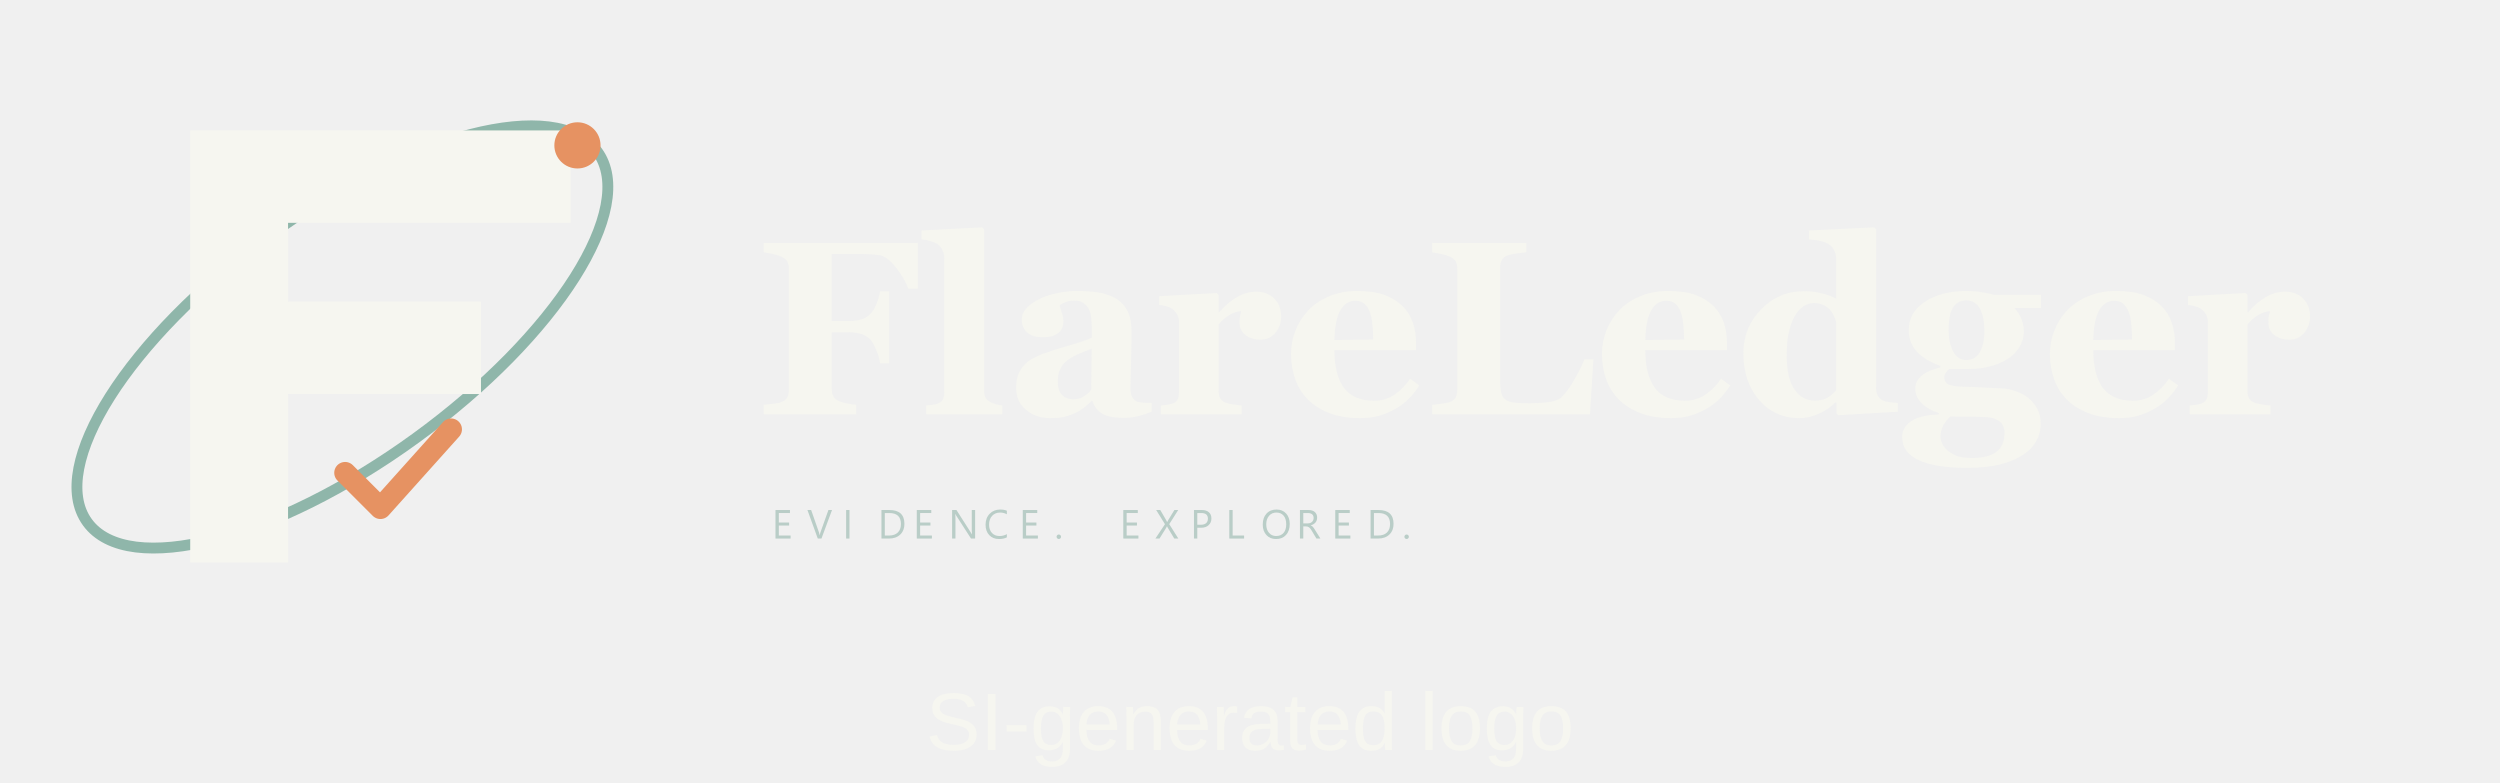
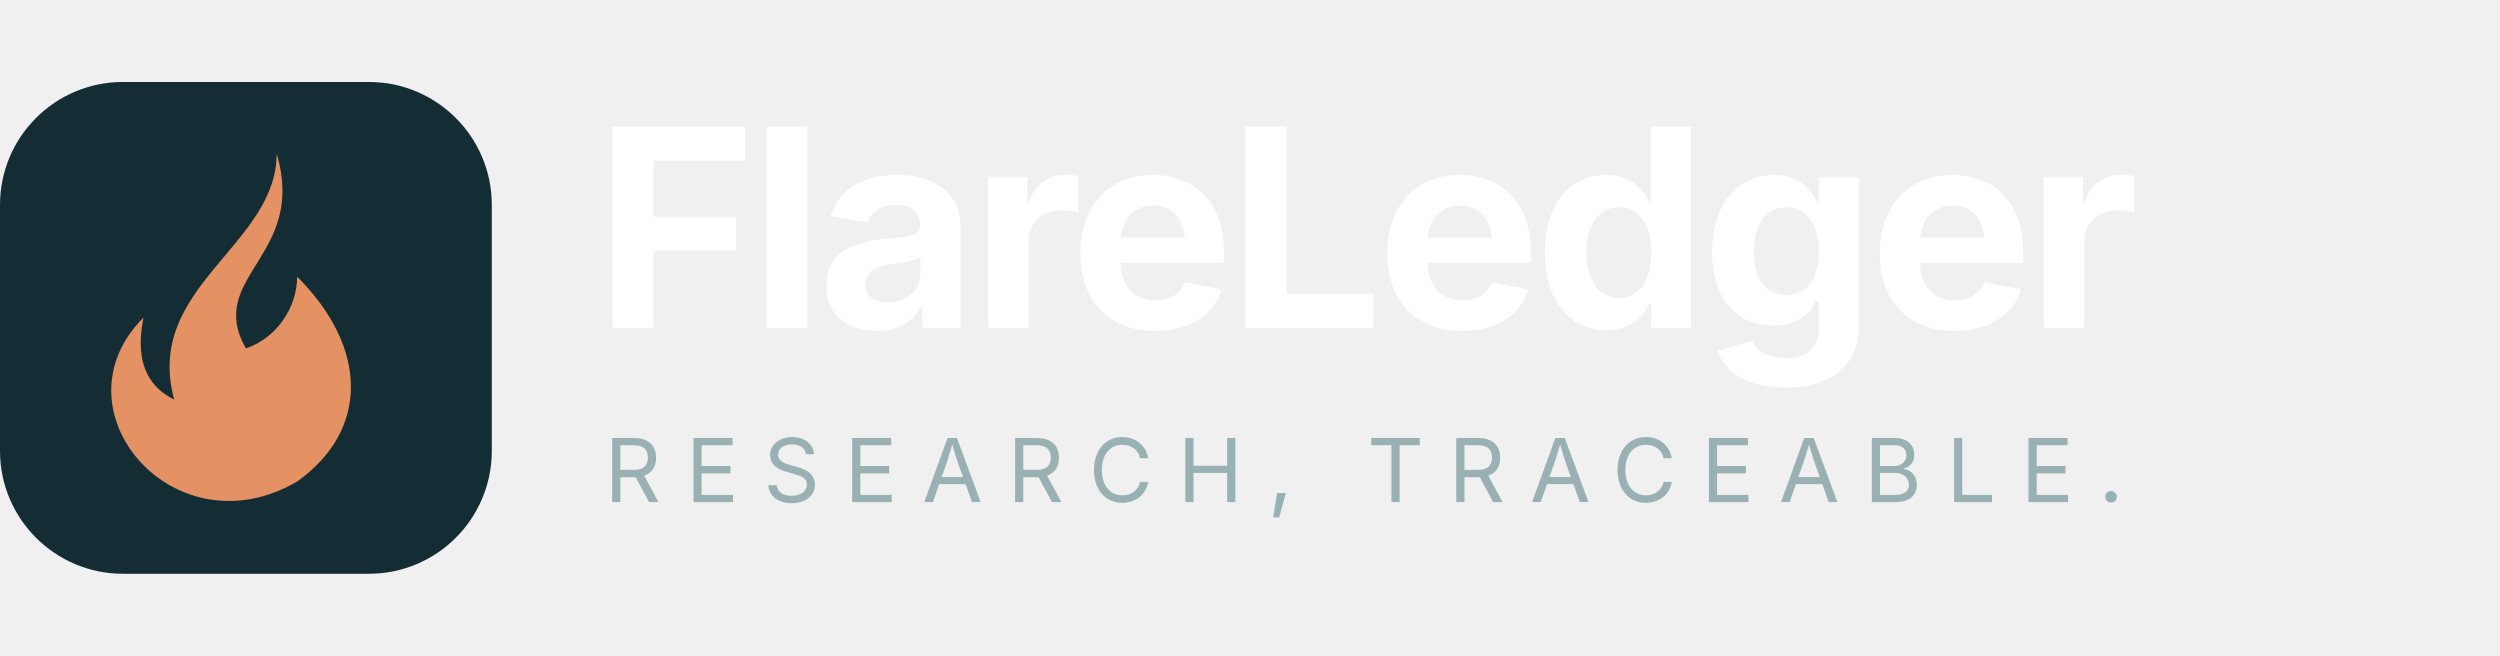
- <svg xmlns="http://www.w3.org/2000/svg" viewBox="0 0 920 288" role="img" aria-labelledby="title desc">
-   <path d="M219.846 55.817C234.779 76.37 204.868 123.558 153.038 161.215C101.208 198.871 47.087 212.736 32.154 192.183C17.221 171.63 47.132 124.442 98.962 86.785C150.792 49.129 204.913 35.264 219.846 55.817Z" fill="none" fill-rule="evenodd" stroke="#8fb6aa" stroke-width="4" stroke-linecap="round" stroke-linejoin="round" />
-   <path d="M70 207L70 48L210 48L210 82L106 82L106 111L177 111L177 145L106 145L106 207Z" fill="#f6f6f0" fill-rule="evenodd" />
-   <path d="M127 174L140 187L166 158" fill="none" fill-rule="evenodd" stroke="#e69262" stroke-width="8" stroke-linecap="round" stroke-linejoin="round" />
-   <path d="M221 53.5C221 58.194 217.194 62 212.5 62C207.806 62 204 58.194 204 53.5C204 48.806 207.806 45 212.5 45C217.194 45 221 48.806 221 53.5Z" fill="#e69262" fill-rule="evenodd" />
-   <path d="M337.719 106.235L334.253 106.235C333.395 103.785 331.88 101.18 329.706 98.42C327.532 95.66 325.469 94.147 323.517 93.881C322.629 93.763 321.446 93.66 319.968 93.571C318.489 93.483 317.128 93.438 315.887 93.438L306.082 93.438L306.082 118.144L312.347 118.144C314.125 118.144 315.665 117.944 316.968 117.544C318.272 117.144 319.427 116.426 320.434 115.389C321.175 114.648 321.893 113.411 322.589 111.679C323.285 109.946 323.707 108.457 323.856 107.213L327.232 107.213L327.232 133.74L323.856 133.74C323.737 132.407 323.278 130.785 322.478 128.874C321.678 126.964 320.997 125.697 320.434 125.075C319.575 124.127 318.479 123.424 317.146 122.965C315.813 122.505 314.213 122.276 312.347 122.276L306.082 122.276L306.082 143.16C306.082 144.226 306.282 145.137 306.682 145.892C307.082 146.648 307.845 147.262 308.97 147.736C309.622 148.003 310.518 148.247 311.658 148.47C312.799 148.692 313.932 148.862 315.058 148.981L315.058 152.446L281.066 152.446L281.066 148.981C281.925 148.892 283.065 148.766 284.487 148.603C285.909 148.44 286.902 148.24 287.464 148.003C288.531 147.588 289.271 147.011 289.686 146.27C290.101 145.529 290.308 144.582 290.308 143.426L290.308 98.948C290.308 97.941 290.123 97.06 289.753 96.304C289.382 95.549 288.62 94.92 287.464 94.416C286.635 94.061 285.539 93.735 284.176 93.438C282.814 93.142 281.777 92.95 281.066 92.861L281.066 89.395L337.719 89.395ZM368.822 152.446L340.829 152.446L340.829 149.203C341.604 149.143 342.357 149.069 343.088 148.981C343.819 148.892 344.467 148.744 345.034 148.536C345.988 148.181 346.637 147.67 346.98 147.003C347.323 146.337 347.494 145.455 347.494 144.359L347.494 95.127C347.494 94.001 347.265 92.957 346.805 91.994C346.346 91.032 345.732 90.299 344.961 89.795C344.369 89.41 343.473 89.04 342.273 88.684C341.074 88.329 340.015 88.121 339.096 88.062L339.096 84.818L361.489 83.663L362.157 84.374L362.157 143.782C362.157 144.878 362.351 145.766 362.739 146.448C363.126 147.129 363.753 147.662 364.618 148.047C365.214 148.314 365.84 148.551 366.496 148.758C367.152 148.966 367.928 149.114 368.822 149.203ZM423.787 151.513C422.486 152.076 420.949 152.594 419.175 153.068C417.401 153.542 415.524 153.779 413.543 153.779C409.907 153.779 407.232 153.239 405.517 152.158C403.803 151.076 402.635 149.529 402.014 147.514L401.748 147.514C400.739 148.521 399.767 149.38 398.833 150.091C397.898 150.802 396.896 151.41 395.828 151.913C394.434 152.565 393.092 153.054 391.801 153.379C390.51 153.705 388.708 153.868 386.394 153.868C382.952 153.868 380.015 152.852 377.582 150.82C375.149 148.788 373.932 146.096 373.932 142.743C373.932 140.815 374.199 139.176 374.733 137.826C375.267 136.476 376.024 135.282 377.003 134.244C377.893 133.294 378.924 132.508 380.096 131.885C381.268 131.262 382.551 130.683 383.946 130.15C386.616 129.171 389.82 128.155 393.559 127.101C397.297 126.048 400.027 125.106 401.748 124.275L401.748 120.01C401.748 119.269 401.688 118.292 401.57 117.077C401.451 115.863 401.2 114.841 400.815 114.011C400.399 113.063 399.747 112.264 398.858 111.612C397.969 110.96 396.799 110.634 395.347 110.634C394.043 110.634 392.954 110.819 392.08 111.19C391.205 111.56 390.502 111.938 389.969 112.323C390.058 112.915 390.31 113.819 390.726 115.033C391.142 116.248 391.35 117.418 391.35 118.544C391.35 119.047 391.216 119.677 390.949 120.432C390.682 121.187 390.296 121.787 389.79 122.231C389.107 122.824 388.342 123.283 387.496 123.609C386.649 123.935 385.349 124.098 383.596 124.098C381.101 124.098 379.214 123.498 377.937 122.298C376.659 121.098 376.021 119.536 376.021 117.61C376.021 115.952 376.68 114.463 377.998 113.145C379.316 111.827 380.923 110.738 382.819 109.879C384.685 108.99 386.833 108.302 389.262 107.813C391.691 107.324 393.942 107.08 396.016 107.08C398.889 107.08 401.525 107.25 403.925 107.591C406.324 107.931 408.487 108.635 410.412 109.701C412.249 110.738 413.708 112.241 414.789 114.211C415.87 116.181 416.411 118.751 416.411 121.92C416.411 125.268 416.344 129.237 416.211 133.829C416.077 138.42 416.011 141.442 416.011 142.893C416.011 144.226 416.211 145.278 416.611 146.048C417.011 146.818 417.625 147.396 418.455 147.781C418.958 148.018 419.751 148.158 420.832 148.203C421.913 148.247 422.898 148.27 423.787 148.27ZM401.748 128.363C400.083 128.928 398.433 129.573 396.798 130.301C395.163 131.028 393.825 131.793 392.785 132.595C391.685 133.426 390.823 134.488 390.198 135.779C389.574 137.071 389.262 138.593 389.262 140.344C389.262 142.661 389.789 144.338 390.845 145.378C391.9 146.417 393.201 146.937 394.747 146.937C396.382 146.937 397.727 146.602 398.782 145.934C399.838 145.266 400.767 144.442 401.569 143.462ZM471.464 116.5C471.464 118.751 470.768 120.728 469.376 122.431C467.983 124.135 466.147 124.986 463.866 124.986C461.703 124.986 459.874 124.441 458.378 123.349C456.882 122.258 456.134 120.65 456.134 118.526C456.134 117.494 456.208 116.69 456.356 116.115C456.505 115.54 456.638 115.001 456.756 114.5C455.394 114.559 453.957 115.029 452.446 115.909C450.936 116.79 449.603 117.964 448.447 119.432L448.447 143.826C448.447 144.863 448.61 145.722 448.936 146.403C449.262 147.085 449.81 147.618 450.58 148.003C451.232 148.329 452.291 148.603 453.757 148.825C455.223 149.047 456.282 149.173 456.934 149.203L456.934 152.446L427.208 152.446L427.208 149.203C427.949 149.143 428.697 149.062 429.452 148.958C430.207 148.855 430.852 148.714 431.385 148.536C432.333 148.21 432.984 147.707 433.34 147.025C433.695 146.344 433.873 145.455 433.873 144.359L433.873 118.499C433.873 117.433 433.621 116.477 433.118 115.633C432.614 114.789 432.007 114.115 431.296 113.611C430.763 113.256 430.089 112.96 429.274 112.723C428.46 112.486 427.564 112.323 426.586 112.234L426.586 108.99L447.781 107.835L448.447 108.502L448.447 114.944L448.625 114.944C450.669 112.575 452.839 110.716 455.135 109.368C457.43 108.02 459.822 107.346 462.311 107.346C465.065 107.346 467.28 108.198 468.953 109.901C470.627 111.604 471.464 113.804 471.464 116.5ZM522.296 141.827C521.259 143.515 520.008 145.107 518.541 146.603C517.075 148.099 515.409 149.38 513.543 150.447C511.558 151.572 509.551 152.424 507.522 153.002C505.493 153.579 503.16 153.868 500.523 153.868C496.139 153.868 492.355 153.246 489.171 152.002C485.986 150.758 483.357 149.084 481.284 146.981C479.21 144.878 477.662 142.397 476.64 139.538C475.618 136.68 475.107 133.577 475.107 130.23C475.107 127.208 475.663 124.312 476.774 121.543C477.885 118.773 479.462 116.307 481.506 114.145C483.52 112.041 486.06 110.338 489.126 109.035C492.192 107.731 495.621 107.08 499.413 107.08C503.56 107.08 506.966 107.583 509.632 108.59C512.298 109.598 514.505 110.99 516.253 112.767C517.941 114.456 519.171 116.448 519.941 118.743C520.711 121.039 521.096 123.446 521.096 125.964L521.096 128.852L491.059 128.852C491.059 134.925 492.229 139.546 494.569 142.715C496.91 145.885 500.627 147.47 505.722 147.47C508.507 147.47 511.01 146.707 513.231 145.181C515.453 143.656 517.349 141.723 518.919 139.383ZM505.322 124.942C505.322 123.165 505.233 121.343 505.056 119.477C504.878 117.61 504.567 116.085 504.123 114.9C503.619 113.508 502.93 112.456 502.056 111.745C501.183 111.034 500.079 110.679 498.746 110.679C496.465 110.679 494.643 111.834 493.281 114.145C491.918 116.455 491.178 120.113 491.059 125.12ZM586.369 132.229L585.125 152.446L527.05 152.446L527.05 148.981C528.087 148.892 529.302 148.751 530.694 148.558C532.086 148.366 533.004 148.181 533.449 148.003C534.515 147.588 535.256 147.011 535.67 146.27C536.085 145.529 536.293 144.582 536.293 143.426L536.293 98.948C536.293 97.882 536.13 97.001 535.804 96.304C535.478 95.608 534.693 94.979 533.449 94.416C532.53 94.001 531.427 93.668 530.138 93.416C528.85 93.164 527.82 92.979 527.05 92.861L527.05 89.395L561.664 89.395L561.664 92.861C560.716 92.95 559.598 93.076 558.309 93.239C557.021 93.401 555.903 93.631 554.955 93.927C553.799 94.312 553.029 94.912 552.644 95.727C552.259 96.541 552.066 97.467 552.066 98.504L552.066 139.96C552.066 141.916 552.2 143.456 552.466 144.582C552.733 145.707 553.251 146.537 554.022 147.07C554.792 147.633 555.866 147.996 557.243 148.158C558.62 148.321 560.524 148.403 562.953 148.403C565.322 148.403 567.626 148.262 569.862 147.981C572.099 147.699 573.706 147.085 574.683 146.137C576.194 144.626 577.742 142.501 579.326 139.761C580.911 137.02 582.178 134.51 583.126 132.229ZM636.712 141.827C635.676 143.515 634.424 145.107 632.958 146.603C631.491 148.099 629.825 149.38 627.959 150.447C625.974 151.572 623.967 152.424 621.938 153.002C619.909 153.579 617.576 153.868 614.94 153.868C610.556 153.868 606.772 153.246 603.587 152.002C600.403 150.758 597.774 149.084 595.7 146.981C593.627 144.878 592.079 142.397 591.057 139.538C590.035 136.68 589.524 133.577 589.524 130.23C589.524 127.208 590.079 124.312 591.19 121.543C592.301 118.773 593.878 116.307 595.922 114.145C597.937 112.041 600.477 110.338 603.543 109.035C606.609 107.731 610.037 107.08 613.829 107.08C617.976 107.08 621.383 107.583 624.049 108.59C626.715 109.598 628.922 110.99 630.669 112.767C632.358 114.456 633.587 116.448 634.357 118.743C635.128 121.039 635.513 123.446 635.513 125.964L635.513 128.852L605.476 128.852C605.476 134.925 606.646 139.546 608.986 142.715C611.326 145.885 615.044 147.47 620.139 147.47C622.923 147.47 625.426 146.707 627.648 145.181C629.87 143.656 631.765 141.723 633.335 139.383ZM619.739 124.942C619.739 123.165 619.65 121.343 619.472 119.477C619.294 117.61 618.983 116.085 618.539 114.9C618.036 113.508 617.347 112.456 616.473 111.745C615.599 111.034 614.496 110.679 613.163 110.679C610.882 110.679 609.06 111.834 607.697 114.145C606.335 116.455 605.594 120.113 605.476 125.12ZM698.386 151.513L676.481 152.802L675.814 152.18L675.814 148.092L675.504 148.003C674.054 149.573 672.094 150.943 669.623 152.113C667.153 153.283 664.661 153.868 662.146 153.868C656.17 153.868 651.244 151.647 647.369 147.203C643.493 142.76 641.556 137.013 641.556 129.963C641.556 123.713 643.723 118.351 648.057 113.878C652.391 109.405 657.635 107.169 663.788 107.169C666.214 107.169 668.492 107.443 670.622 107.991C672.752 108.539 674.453 109.183 675.725 109.923L675.725 95.394C675.725 94.298 675.503 93.268 675.059 92.305C674.614 91.343 674.022 90.595 673.281 90.062C672.363 89.41 671.215 88.943 669.838 88.662C668.46 88.38 667.075 88.181 665.683 88.062L665.683 84.818L689.72 83.663L690.388 84.374L690.388 142.627C690.388 143.752 690.572 144.7 690.94 145.47C691.309 146.24 691.905 146.848 692.73 147.292C693.349 147.618 694.255 147.855 695.448 148.003C696.641 148.151 697.62 148.24 698.386 148.27ZM675.725 143.604L675.725 118.499C675.518 117.818 675.23 117.062 674.861 116.233C674.491 115.404 673.982 114.619 673.331 113.878C672.741 113.256 671.95 112.708 670.96 112.234C669.97 111.76 668.855 111.523 667.613 111.523C664.658 111.523 662.235 113.197 660.344 116.544C658.453 119.891 657.507 124.616 657.507 130.718C657.507 133.118 657.677 135.273 658.017 137.183C658.357 139.094 658.955 140.834 659.812 142.404C660.669 143.974 661.77 145.204 663.114 146.092C664.459 146.981 666.077 147.425 667.968 147.425C669.771 147.425 671.263 147.077 672.445 146.381C673.627 145.685 674.72 144.759 675.725 143.604ZM751.085 113.345L741.309 113.345C742.464 114.642 743.331 116.012 743.908 117.456C744.486 118.9 744.775 120.403 744.775 121.965C744.775 124.009 744.227 125.927 743.131 127.719C742.035 129.511 740.598 130.97 738.821 132.096C737.014 133.251 734.896 134.154 732.467 134.806C730.038 135.458 727.401 135.784 724.558 135.784L717.315 135.784C716.96 136.052 716.567 136.477 716.138 137.059C715.708 137.64 715.493 138.2 715.493 138.736C715.493 140.049 716.012 140.958 717.048 141.465C718.085 141.972 719.966 142.256 722.691 142.315C725.387 142.375 728.112 142.486 730.867 142.649C733.622 142.812 735.592 142.908 736.777 142.938C738.495 143.026 740.198 143.374 741.887 143.982C743.575 144.589 745.042 145.381 746.286 146.359C747.648 147.396 748.774 148.721 749.663 150.336C750.551 151.95 750.996 153.809 750.996 155.912C750.996 158.163 750.455 160.281 749.374 162.266C748.293 164.251 746.641 165.969 744.419 167.42C742.079 168.931 739.273 170.101 735.999 170.931C732.726 171.76 728.675 172.175 723.847 172.175C716.056 172.175 710.132 171.227 706.073 169.331C702.015 167.435 699.986 164.592 699.986 160.8C699.986 158.46 701.081 156.534 703.271 155.023C705.461 153.513 708.865 152.683 713.482 152.535L713.482 152.002C710.76 151.081 708.638 149.856 707.114 148.327C705.591 146.797 704.829 145.023 704.829 143.003C704.829 141.756 705.133 140.702 705.74 139.84C706.347 138.979 707.125 138.222 708.073 137.569C708.902 137.005 709.909 136.522 711.094 136.121C712.279 135.72 713.272 135.401 714.071 135.163L714.071 134.673C710.072 133.192 707.132 131.385 705.251 129.252C703.37 127.119 702.43 124.512 702.43 121.432C702.43 117.077 704.437 113.597 708.45 110.99C712.464 108.383 717.552 107.08 723.713 107.08C725.728 107.08 727.675 107.25 729.556 107.591C731.437 107.931 732.867 108.235 733.844 108.502L751.085 108.502ZM730.245 121.787C730.245 118.321 729.695 115.581 728.596 113.567C727.496 111.553 725.802 110.545 723.513 110.545C722.354 110.545 721.343 110.819 720.481 111.367C719.619 111.915 718.921 112.708 718.386 113.745C717.881 114.752 717.539 115.929 717.36 117.277C717.182 118.625 717.093 120.01 717.093 121.432C717.093 124.661 717.657 127.312 718.787 129.385C719.916 131.459 721.521 132.496 723.602 132.496C725.742 132.496 727.384 131.563 728.529 129.696C729.673 127.83 730.245 125.194 730.245 121.787ZM737.666 159.156C737.666 158.149 737.385 157.149 736.823 156.157C736.261 155.164 735.005 154.357 733.053 153.735C731.989 153.557 730.237 153.439 727.798 153.379C725.359 153.32 722.01 153.291 717.752 153.291C716.717 154.179 715.853 155.231 715.158 156.445C714.463 157.66 714.116 159.126 714.116 160.844C714.116 161.585 714.323 162.399 714.737 163.288C715.151 164.177 715.801 165.006 716.688 165.776C717.723 166.635 718.876 167.309 720.147 167.798C721.418 168.287 723.34 168.531 725.913 168.531C729.727 168.531 732.639 167.791 734.65 166.31C736.66 164.828 737.666 162.444 737.666 159.156ZM801.561 141.827C800.524 143.515 799.273 145.107 797.806 146.603C796.34 148.099 794.674 149.38 792.808 150.447C790.823 151.572 788.816 152.424 786.787 153.002C784.758 153.579 782.425 153.868 779.789 153.868C775.404 153.868 771.62 153.246 768.436 152.002C765.251 150.758 762.622 149.084 760.549 146.981C758.475 144.878 756.928 142.397 755.906 139.538C754.884 136.68 754.373 133.577 754.373 130.23C754.373 127.208 754.928 124.312 756.039 121.543C757.15 118.773 758.727 116.307 760.771 114.145C762.785 112.041 765.325 110.338 768.391 109.035C771.457 107.731 774.886 107.08 778.678 107.08C782.825 107.08 786.231 107.583 788.898 108.59C791.564 109.598 793.77 110.99 795.518 112.767C797.207 114.456 798.436 116.448 799.206 118.743C799.976 121.039 800.361 123.446 800.361 125.964L800.361 128.852L770.324 128.852C770.324 134.925 771.494 139.546 773.835 142.715C776.175 145.885 779.892 147.47 784.987 147.47C787.772 147.47 790.275 146.707 792.497 145.181C794.718 143.656 796.614 141.723 798.184 139.383ZM784.587 124.942C784.587 123.165 784.499 121.343 784.321 119.477C784.143 117.61 783.832 116.085 783.388 114.9C782.884 113.508 782.195 112.456 781.322 111.745C780.448 111.034 779.344 110.679 778.011 110.679C775.73 110.679 773.909 111.834 772.546 114.145C771.183 116.455 770.443 120.113 770.324 125.12ZM850.083 116.5C850.083 118.751 849.386 120.728 847.994 122.431C846.602 124.135 844.765 124.986 842.484 124.986C840.322 124.986 838.493 124.441 836.997 123.349C835.501 122.258 834.753 120.65 834.753 118.526C834.753 117.494 834.827 116.69 834.975 116.115C835.123 115.54 835.257 115.001 835.375 114.5C834.012 114.559 832.576 115.029 831.065 115.909C829.554 116.79 828.221 117.964 827.066 119.432L827.066 143.826C827.066 144.863 827.229 145.722 827.555 146.403C827.881 147.085 828.429 147.618 829.199 148.003C829.85 148.329 830.909 148.603 832.376 148.825C833.842 149.047 834.901 149.173 835.553 149.203L835.553 152.446L805.827 152.446L805.827 149.203C806.567 149.143 807.315 149.062 808.071 148.958C808.826 148.855 809.47 148.714 810.003 148.536C810.951 148.21 811.603 147.707 811.959 147.025C812.314 146.344 812.492 145.455 812.492 144.359L812.492 118.499C812.492 117.433 812.24 116.477 811.736 115.633C811.233 114.789 810.626 114.115 809.915 113.611C809.381 113.256 808.707 112.96 807.893 112.723C807.078 112.486 806.182 112.323 805.205 112.234L805.205 108.99L826.399 107.835L827.066 108.502L827.066 114.944L827.244 114.944C829.288 112.575 831.457 110.716 833.753 109.368C836.049 108.02 838.441 107.346 840.929 107.346C843.684 107.346 845.898 108.198 847.572 109.901C849.246 111.604 850.083 113.804 850.083 116.5Z" fill="#f6f6f0" fill-rule="evenodd" />
-   <path d="M290.943 198.187L285.377 198.187L285.377 187.684L290.709 187.684L290.709 188.797L286.607 188.797L286.607 192.291L290.401 192.291L290.401 193.397L286.607 193.397L286.607 197.073L290.943 197.073Z" fill="#b9cdc7" fill-rule="evenodd" />
-   <path d="M306.185 187.684L302.295 198.187L300.94 198.187L297.132 187.684L298.502 187.684L301.409 196.011C301.502 196.28 301.573 196.59 301.622 196.941L301.651 196.941C301.69 196.648 301.771 196.334 301.893 195.997L304.859 187.684Z" fill="#b9cdc7" fill-rule="evenodd" />
-   <path d="M312.607 198.187L311.377 198.187L311.377 187.684L312.607 187.684Z" fill="#b9cdc7" fill-rule="evenodd" />
-   <path d="M324.377 198.187L324.377 187.684L327.277 187.684C330.979 187.684 332.829 189.39 332.829 192.803C332.829 194.424 332.315 195.727 331.287 196.711C330.26 197.695 328.884 198.187 327.16 198.187ZM325.607 188.797L325.607 197.073L327.175 197.073C328.552 197.073 329.624 196.705 330.39 195.967C331.157 195.23 331.54 194.185 331.54 192.833C331.54 190.142 330.109 188.797 327.248 188.797Z" fill="#b9cdc7" fill-rule="evenodd" />
-   <path d="M342.943 198.187L337.377 198.187L337.377 187.684L342.709 187.684L342.709 188.797L338.607 188.797L338.607 192.291L342.401 192.291L342.401 193.397L338.607 193.397L338.607 197.073L342.943 197.073Z" fill="#b9cdc7" fill-rule="evenodd" />
-   <path d="M358.844 198.187L357.335 198.187L351.93 189.815C351.793 189.605 351.681 189.385 351.593 189.156L351.549 189.156C351.588 189.38 351.607 189.861 351.607 190.599L351.607 198.187L350.377 198.187L350.377 187.684L351.974 187.684L357.232 195.923C357.452 196.265 357.594 196.5 357.657 196.627L357.687 196.627C357.638 196.324 357.613 195.809 357.613 195.081L357.613 187.684L358.844 187.684Z" fill="#b9cdc7" fill-rule="evenodd" />
-   <path d="M370.525 197.747C369.749 198.157 368.782 198.362 367.625 198.362C366.131 198.362 364.935 197.881 364.036 196.919C363.138 195.958 362.689 194.695 362.689 193.133C362.689 191.453 363.194 190.096 364.205 189.061C365.215 188.025 366.497 187.508 368.05 187.508C369.046 187.508 369.871 187.652 370.525 187.94L370.525 189.251C369.773 188.831 368.943 188.621 368.035 188.621C366.829 188.621 365.851 189.024 365.102 189.83C364.352 190.635 363.978 191.712 363.978 193.06C363.978 194.339 364.328 195.358 365.029 196.117C365.729 196.877 366.648 197.256 367.786 197.256C368.841 197.256 369.754 197.022 370.525 196.553Z" fill="#b9cdc7" fill-rule="evenodd" />
-   <path d="M381.943 198.187L376.377 198.187L376.377 187.684L381.709 187.684L381.709 188.797L377.607 188.797L377.607 192.291L381.401 192.291L381.401 193.397L377.607 193.397L377.607 197.073L381.943 197.073Z" fill="#b9cdc7" fill-rule="evenodd" />
-   <path d="M389.633 198.348C389.409 198.348 389.217 198.267 389.058 198.106C388.9 197.945 388.82 197.752 388.82 197.527C388.82 197.303 388.9 197.109 389.058 196.945C389.217 196.782 389.409 196.7 389.633 196.7C389.863 196.7 390.058 196.782 390.219 196.945C390.38 197.109 390.461 197.303 390.461 197.527C390.461 197.752 390.38 197.945 390.219 198.106C390.058 198.267 389.863 198.348 389.633 198.348Z" fill="#b9cdc7" fill-rule="evenodd" />
-   <path d="" fill="#b9cdc7" fill-rule="evenodd" />
-   <path d="M418.943 198.187L413.377 198.187L413.377 187.684L418.709 187.684L418.709 188.797L414.607 188.797L414.607 192.291L418.401 192.291L418.401 193.397L414.607 193.397L414.607 197.073L418.943 197.073Z" fill="#b9cdc7" fill-rule="evenodd" />
-   <path d="M433.628 198.187L432.127 198.187L429.71 194.166C429.636 194.044 429.556 193.87 429.468 193.646L429.439 193.646C429.39 193.758 429.307 193.931 429.19 194.166L426.699 198.187L425.19 198.187L428.706 192.906L425.469 187.684L426.978 187.684L429.124 191.375C429.265 191.619 429.39 191.863 429.497 192.107L429.526 192.107C429.683 191.785 429.819 191.531 429.937 191.346L432.17 187.684L433.584 187.684L430.281 192.891Z" fill="#b9cdc7" fill-rule="evenodd" />
-   <path d="M440.607 194.217L440.607 198.187L439.377 198.187L439.377 187.684L442.263 187.684C443.386 187.684 444.256 187.957 444.874 188.504C445.491 189.051 445.8 189.822 445.8 190.818C445.8 191.815 445.457 192.63 444.771 193.265C444.085 193.899 443.159 194.217 441.992 194.217ZM440.607 188.797L440.607 193.104L441.897 193.104C442.746 193.104 443.394 192.909 443.841 192.521C444.288 192.133 444.511 191.585 444.511 190.877C444.511 189.49 443.691 188.797 442.05 188.797Z" fill="#b9cdc7" fill-rule="evenodd" />
-   <path d="M457.826 198.187L452.377 198.187L452.377 187.684L453.607 187.684L453.607 197.073L457.826 197.073Z" fill="#b9cdc7" fill-rule="evenodd" />
-   <path d="M469.61 198.362C468.121 198.362 466.928 197.872 466.033 196.89C465.136 195.909 464.689 194.632 464.689 193.06C464.689 191.37 465.145 190.023 466.058 189.017C466.971 188.011 468.214 187.508 469.786 187.508C471.236 187.508 472.405 187.996 473.291 188.973C474.177 189.949 474.62 191.226 474.62 192.803C474.62 194.517 474.166 195.872 473.258 196.868C472.35 197.864 471.134 198.362 469.61 198.362ZM469.698 188.621C468.595 188.621 467.699 189.019 467.01 189.815C466.322 190.611 465.978 191.656 465.978 192.95C465.978 194.244 466.313 195.285 466.985 196.074C467.656 196.862 468.531 197.256 469.61 197.256C470.763 197.256 471.671 196.88 472.335 196.128C472.999 195.377 473.331 194.324 473.331 192.972C473.331 191.585 473.009 190.513 472.364 189.756C471.72 189 470.831 188.621 469.698 188.621Z" fill="#b9cdc7" fill-rule="evenodd" />
-   <path d="M485.906 198.187L484.441 198.187L482.684 195.242C482.523 194.969 482.366 194.736 482.215 194.543C482.063 194.35 481.908 194.192 481.75 194.07C481.591 193.948 481.42 193.859 481.237 193.803C481.054 193.747 480.848 193.719 480.618 193.719L479.607 193.719L479.607 198.187L478.377 198.187L478.377 187.684L481.512 187.684C481.971 187.684 482.394 187.741 482.783 187.856C483.171 187.971 483.508 188.145 483.793 188.379C484.079 188.614 484.302 188.906 484.463 189.255C484.625 189.604 484.705 190.013 484.705 190.481C484.705 190.848 484.65 191.183 484.54 191.489C484.43 191.794 484.274 192.066 484.072 192.305C483.869 192.544 483.625 192.748 483.339 192.917C483.053 193.085 482.732 193.216 482.376 193.309L482.376 193.338C482.552 193.416 482.704 193.505 482.834 193.605C482.963 193.705 483.086 193.824 483.204 193.96C483.321 194.097 483.437 194.252 483.552 194.426C483.666 194.599 483.794 194.8 483.936 195.03ZM479.607 188.797L479.607 192.606L481.277 192.606C481.585 192.606 481.869 192.559 482.131 192.466C482.392 192.374 482.618 192.241 482.808 192.067C482.999 191.894 483.147 191.681 483.255 191.43C483.362 191.179 483.416 190.897 483.416 190.584C483.416 190.023 483.234 189.584 482.87 189.269C482.507 188.954 481.981 188.797 481.292 188.797Z" fill="#b9cdc7" fill-rule="evenodd" />
-   <path d="M496.943 198.187L491.377 198.187L491.377 187.684L496.709 187.684L496.709 188.797L492.607 188.797L492.607 192.291L496.401 192.291L496.401 193.397L492.607 193.397L492.607 197.073L496.943 197.073Z" fill="#b9cdc7" fill-rule="evenodd" />
-   <path d="M504.377 198.187L504.377 187.684L507.277 187.684C510.979 187.684 512.829 189.39 512.829 192.803C512.829 194.424 512.315 195.727 511.287 196.711C510.26 197.695 508.884 198.187 507.16 198.187ZM505.607 188.797L505.607 197.073L507.175 197.073C508.552 197.073 509.624 196.705 510.39 195.967C511.157 195.23 511.54 194.185 511.54 192.833C511.54 190.142 510.109 188.797 507.248 188.797Z" fill="#b9cdc7" fill-rule="evenodd" />
-   <path d="M517.633 198.348C517.409 198.348 517.217 198.267 517.058 198.106C516.9 197.945 516.82 197.752 516.82 197.527C516.82 197.303 516.9 197.109 517.058 196.945C517.217 196.782 517.409 196.7 517.633 196.7C517.863 196.7 518.058 196.782 518.219 196.945C518.38 197.109 518.461 197.303 518.461 197.527C518.461 197.752 518.38 197.945 518.219 198.106C518.058 198.267 517.863 198.348 517.633 198.348Z" fill="#b9cdc7" fill-rule="evenodd" />
-   <text x="460" y="276" text-anchor="middle" font-family="Arial, sans-serif" font-size="30" fill="#f6f6f0">SI-generated logo</text>
+ <svg xmlns="http://www.w3.org/2000/svg" viewBox="0 0 244 64" role="img" aria-labelledby="title desc">
+   <g transform="translate(0 8)">
+     <rect width="48" height="48" rx="12" fill="#142d35" />
+     <path d="M27 7c3 10-7 12-3 19 3-1 5-4 5-7 7 7 7 15 0 20-12 7-24-7-15-16-1 5 1 7 3 8-3-11 10-15 10-24Z" fill="#e49163" />
+   </g>
+   <text x="58" y="32" fill="#ffffff" font-family="Inter, Segoe UI, Arial, sans-serif" font-size="27" font-weight="650" letter-spacing="-.7">FlareLedger</text>
+   <text x="59" y="49" fill="#9ab1b4" font-family="Inter, Segoe UI, Arial, sans-serif" font-size="8.6" letter-spacing="2.4">RESEARCH, TRACEABLE.</text>
</svg>
